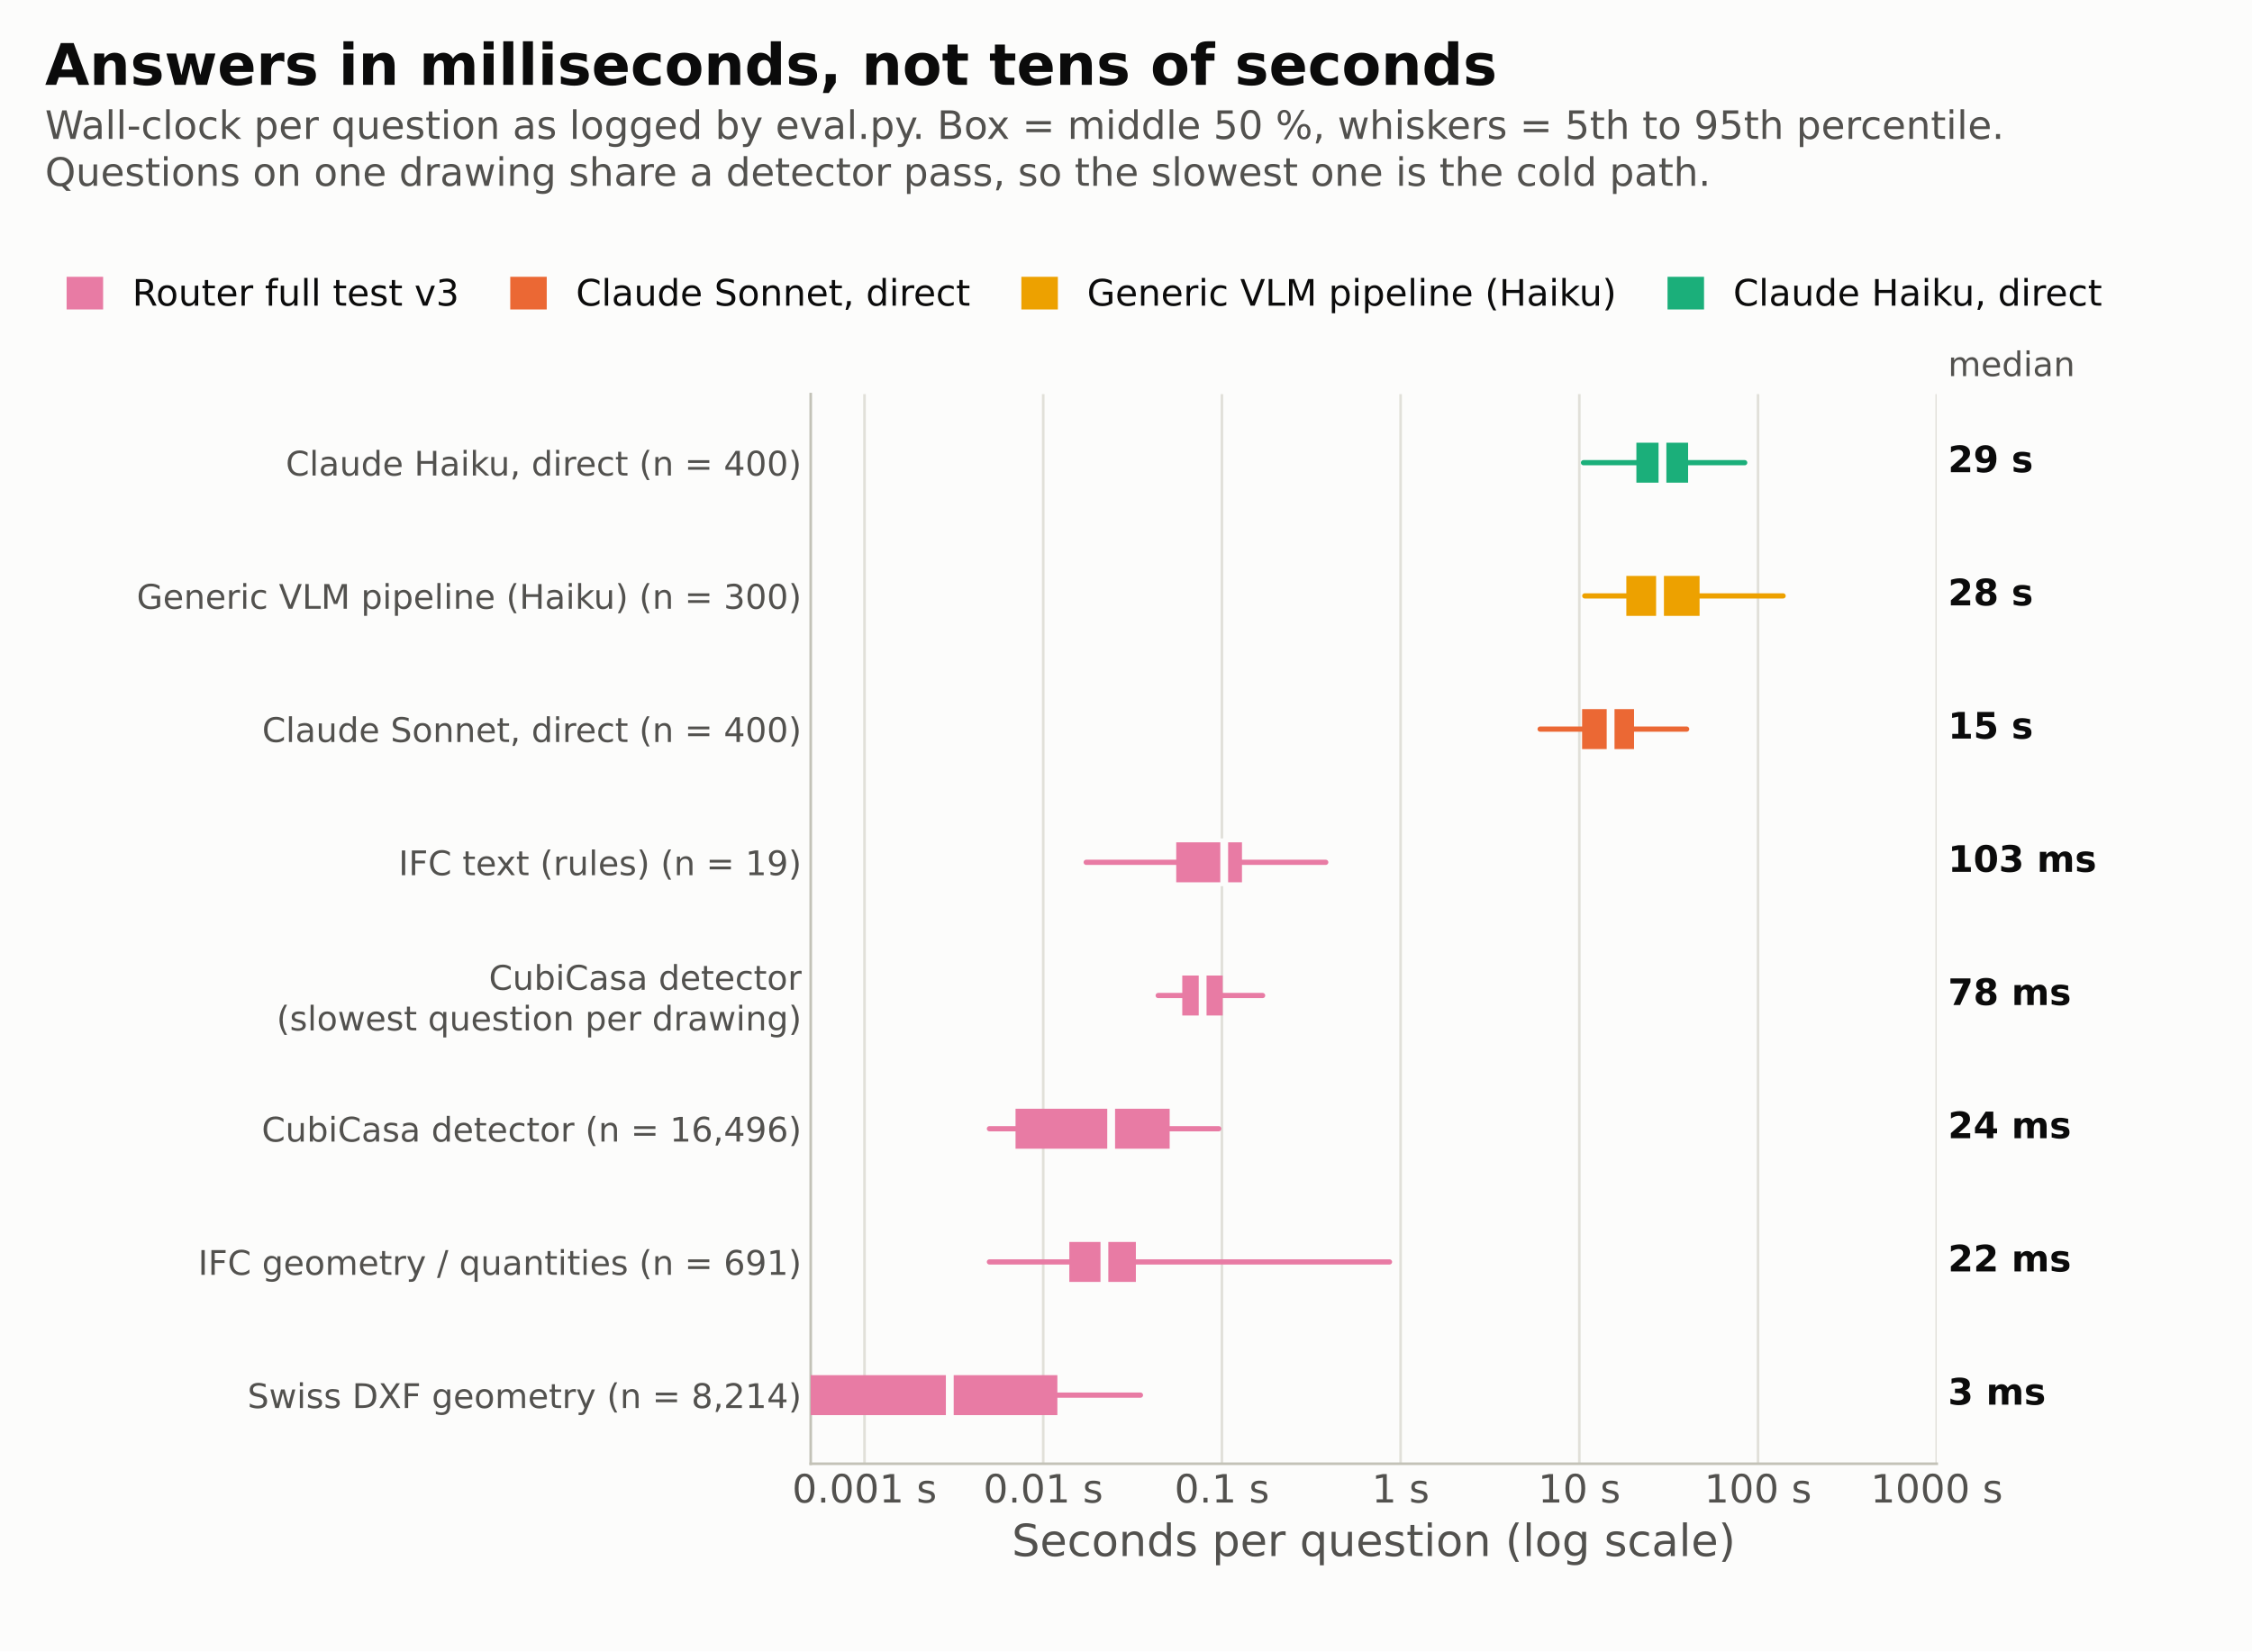
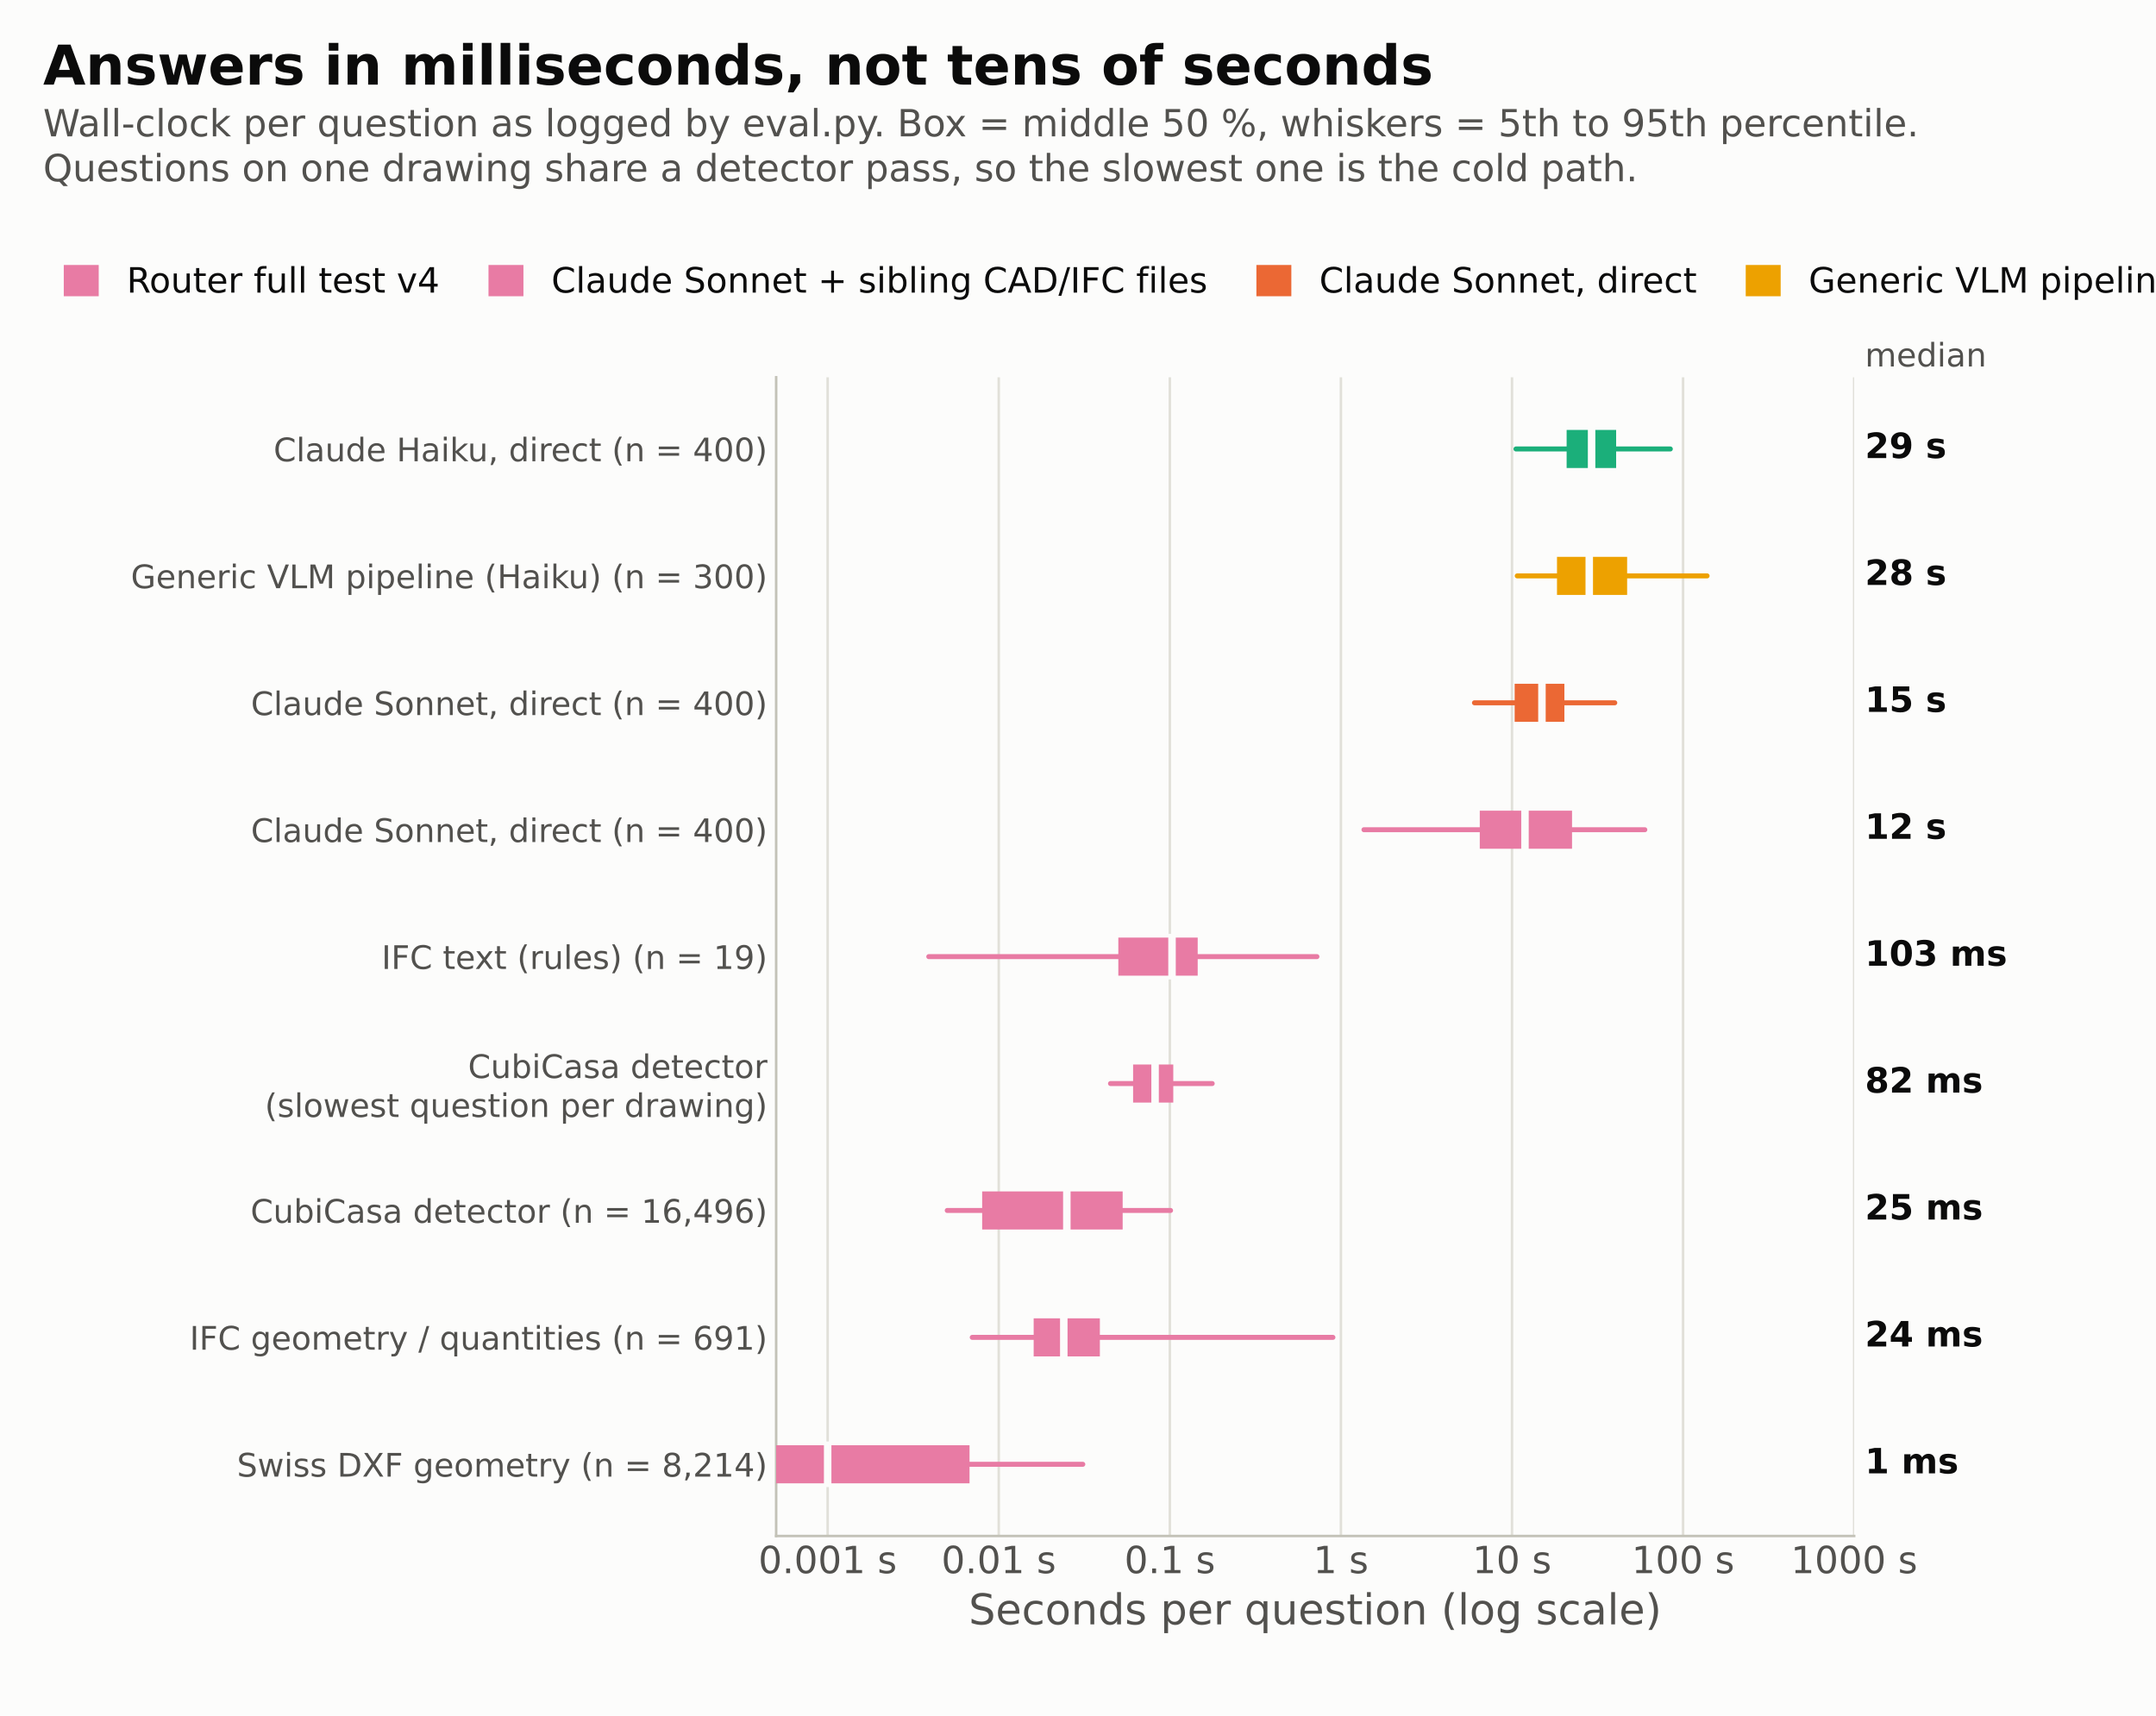
- <svg xmlns="http://www.w3.org/2000/svg" width="864pt" height="633.6pt" viewBox="0 0 864 633.6" version="1.1">
+ <svg xmlns="http://www.w3.org/2000/svg" width="864pt" height="687.6pt" viewBox="0 0 864 687.6" version="1.1">
  <defs>
    <style type="text/css">*{stroke-linejoin: round; stroke-linecap: butt}</style>
  </defs>
  <g id="figure_1">
    <g id="patch_1">
-       <path d="M 0 633.6  L 864 633.6  L 864 0  L 0 0  z " style="fill: #fcfcfb" />
+       <path d="M 0 687.6  L 864 687.6  L 864 0  L 0 0  z " style="fill: #fcfcfb" />
    </g>
    <g id="axes_1">
      <g id="patch_2">
-         <path d="M 311.04 561.6  L 743.04 561.6  L 743.04 151.2  L 311.04 151.2  z " style="fill: #fcfcfb" />
+         <path d="M 311.04 615.6  L 743.04 615.6  L 743.04 151.2  L 311.04 151.2  z " style="fill: #fcfcfb" />
      </g>
      <g id="matplotlib.axis_1">
        <g id="xtick_1">
          <g id="line2d_1">
-             <path d="M 331.679 561.6  L 331.679 151.2  " clip-path="url(#p58e05a57e3)" style="fill: none; stroke: #e1e0d9; stroke-linecap: square" />
+             <path d="M 331.679 615.6  L 331.679 151.2  " clip-path="url(#pb94572adfa)" style="fill: none; stroke: #e1e0d9; stroke-linecap: square" />
          </g>
          <g id="line2d_2" />
          <g id="text_1">
-             <text style="font-size: 15px; font-family: 'DejaVu Sans'; text-anchor: middle; fill: #52514e" x="331.679" y="576.496" transform="rotate(-0 331.6787 576.4965)">0.001 s</text>
+             <text style="font-size: 15px; font-family: 'DejaVu Sans'; text-anchor: middle; fill: #52514e" x="331.679" y="630.496" transform="rotate(-0 331.6787 630.4965)">0.001 s</text>
          </g>
        </g>
        <g id="xtick_2">
          <g id="line2d_3">
-             <path d="M 400.239 561.6  L 400.239 151.2  " clip-path="url(#p58e05a57e3)" style="fill: none; stroke: #e1e0d9; stroke-linecap: square" />
+             <path d="M 400.239 615.6  L 400.239 151.2  " clip-path="url(#pb94572adfa)" style="fill: none; stroke: #e1e0d9; stroke-linecap: square" />
          </g>
          <g id="line2d_4" />
          <g id="text_2">
-             <text style="font-size: 15px; font-family: 'DejaVu Sans'; text-anchor: middle; fill: #52514e" x="400.239" y="576.496" transform="rotate(-0 400.2389 576.4965)">0.01 s</text>
+             <text style="font-size: 15px; font-family: 'DejaVu Sans'; text-anchor: middle; fill: #52514e" x="400.239" y="630.496" transform="rotate(-0 400.2389 630.4965)">0.01 s</text>
          </g>
        </g>
        <g id="xtick_3">
          <g id="line2d_5">
-             <path d="M 468.799 561.6  L 468.799 151.2  " clip-path="url(#p58e05a57e3)" style="fill: none; stroke: #e1e0d9; stroke-linecap: square" />
+             <path d="M 468.799 615.6  L 468.799 151.2  " clip-path="url(#pb94572adfa)" style="fill: none; stroke: #e1e0d9; stroke-linecap: square" />
          </g>
          <g id="line2d_6" />
          <g id="text_3">
-             <text style="font-size: 15px; font-family: 'DejaVu Sans'; text-anchor: middle; fill: #52514e" x="468.799" y="576.496" transform="rotate(-0 468.7991 576.4965)">0.1 s</text>
+             <text style="font-size: 15px; font-family: 'DejaVu Sans'; text-anchor: middle; fill: #52514e" x="468.799" y="630.496" transform="rotate(-0 468.7991 630.4965)">0.1 s</text>
          </g>
        </g>
        <g id="xtick_4">
          <g id="line2d_7">
-             <path d="M 537.359 561.6  L 537.359 151.2  " clip-path="url(#p58e05a57e3)" style="fill: none; stroke: #e1e0d9; stroke-linecap: square" />
+             <path d="M 537.359 615.6  L 537.359 151.2  " clip-path="url(#pb94572adfa)" style="fill: none; stroke: #e1e0d9; stroke-linecap: square" />
          </g>
          <g id="line2d_8" />
          <g id="text_4">
-             <text style="font-size: 15px; font-family: 'DejaVu Sans'; text-anchor: middle; fill: #52514e" x="537.359" y="576.496" transform="rotate(-0 537.3593 576.4965)">1 s</text>
+             <text style="font-size: 15px; font-family: 'DejaVu Sans'; text-anchor: middle; fill: #52514e" x="537.359" y="630.496" transform="rotate(-0 537.3593 630.4965)">1 s</text>
          </g>
        </g>
        <g id="xtick_5">
          <g id="line2d_9">
-             <path d="M 605.92 561.6  L 605.92 151.2  " clip-path="url(#p58e05a57e3)" style="fill: none; stroke: #e1e0d9; stroke-linecap: square" />
+             <path d="M 605.92 615.6  L 605.92 151.2  " clip-path="url(#pb94572adfa)" style="fill: none; stroke: #e1e0d9; stroke-linecap: square" />
          </g>
          <g id="line2d_10" />
          <g id="text_5">
-             <text style="font-size: 15px; font-family: 'DejaVu Sans'; text-anchor: middle; fill: #52514e" x="605.92" y="576.496" transform="rotate(-0 605.9196 576.4965)">10 s</text>
+             <text style="font-size: 15px; font-family: 'DejaVu Sans'; text-anchor: middle; fill: #52514e" x="605.92" y="630.496" transform="rotate(-0 605.9196 630.4965)">10 s</text>
          </g>
        </g>
        <g id="xtick_6">
          <g id="line2d_11">
-             <path d="M 674.48 561.6  L 674.48 151.2  " clip-path="url(#p58e05a57e3)" style="fill: none; stroke: #e1e0d9; stroke-linecap: square" />
+             <path d="M 674.48 615.6  L 674.48 151.2  " clip-path="url(#pb94572adfa)" style="fill: none; stroke: #e1e0d9; stroke-linecap: square" />
          </g>
          <g id="line2d_12" />
          <g id="text_6">
-             <text style="font-size: 15px; font-family: 'DejaVu Sans'; text-anchor: middle; fill: #52514e" x="674.48" y="576.496" transform="rotate(-0 674.4798 576.4965)">100 s</text>
+             <text style="font-size: 15px; font-family: 'DejaVu Sans'; text-anchor: middle; fill: #52514e" x="674.48" y="630.496" transform="rotate(-0 674.4798 630.4965)">100 s</text>
          </g>
        </g>
        <g id="xtick_7">
          <g id="line2d_13">
-             <path d="M 743.04 561.6  L 743.04 151.2  " clip-path="url(#p58e05a57e3)" style="fill: none; stroke: #e1e0d9; stroke-linecap: square" />
+             <path d="M 743.04 615.6  L 743.04 151.2  " clip-path="url(#pb94572adfa)" style="fill: none; stroke: #e1e0d9; stroke-linecap: square" />
          </g>
          <g id="line2d_14" />
          <g id="text_7">
-             <text style="font-size: 15px; font-family: 'DejaVu Sans'; text-anchor: middle; fill: #52514e" x="743.04" y="576.496" transform="rotate(-0 743.04 576.4965)">1000 s</text>
+             <text style="font-size: 15px; font-family: 'DejaVu Sans'; text-anchor: middle; fill: #52514e" x="743.04" y="630.496" transform="rotate(-0 743.04 630.4965)">1000 s</text>
          </g>
        </g>
        <g id="xtick_8">
          <g id="line2d_15" />
        </g>
        <g id="xtick_9">
          <g id="line2d_16" />
        </g>
        <g id="xtick_10">
          <g id="line2d_17" />
        </g>
        <g id="xtick_11">
          <g id="line2d_18" />
        </g>
        <g id="xtick_12">
          <g id="line2d_19" />
        </g>
        <g id="xtick_13">
          <g id="line2d_20" />
        </g>
        <g id="xtick_14">
          <g id="line2d_21" />
        </g>
        <g id="xtick_15">
          <g id="line2d_22" />
        </g>
        <g id="xtick_16">
          <g id="line2d_23" />
        </g>
        <g id="xtick_17">
          <g id="line2d_24" />
        </g>
        <g id="xtick_18">
          <g id="line2d_25" />
        </g>
        <g id="xtick_19">
          <g id="line2d_26" />
        </g>
        <g id="xtick_20">
          <g id="line2d_27" />
        </g>
        <g id="xtick_21">
          <g id="line2d_28" />
        </g>
        <g id="xtick_22">
          <g id="line2d_29" />
        </g>
        <g id="xtick_23">
          <g id="line2d_30" />
        </g>
        <g id="xtick_24">
          <g id="line2d_31" />
        </g>
        <g id="xtick_25">
          <g id="line2d_32" />
        </g>
        <g id="xtick_26">
          <g id="line2d_33" />
        </g>
        <g id="xtick_27">
          <g id="line2d_34" />
        </g>
        <g id="xtick_28">
          <g id="line2d_35" />
        </g>
        <g id="xtick_29">
          <g id="line2d_36" />
        </g>
        <g id="xtick_30">
          <g id="line2d_37" />
        </g>
        <g id="xtick_31">
          <g id="line2d_38" />
        </g>
        <g id="xtick_32">
          <g id="line2d_39" />
        </g>
        <g id="xtick_33">
          <g id="line2d_40" />
        </g>
        <g id="xtick_34">
          <g id="line2d_41" />
        </g>
        <g id="xtick_35">
          <g id="line2d_42" />
        </g>
        <g id="xtick_36">
          <g id="line2d_43" />
        </g>
        <g id="xtick_37">
          <g id="line2d_44" />
        </g>
        <g id="xtick_38">
          <g id="line2d_45" />
        </g>
        <g id="xtick_39">
          <g id="line2d_46" />
        </g>
        <g id="xtick_40">
          <g id="line2d_47" />
        </g>
        <g id="xtick_41">
          <g id="line2d_48" />
        </g>
        <g id="xtick_42">
          <g id="line2d_49" />
        </g>
        <g id="xtick_43">
          <g id="line2d_50" />
        </g>
        <g id="xtick_44">
          <g id="line2d_51" />
        </g>
        <g id="xtick_45">
          <g id="line2d_52" />
        </g>
        <g id="xtick_46">
          <g id="line2d_53" />
        </g>
        <g id="xtick_47">
          <g id="line2d_54" />
        </g>
        <g id="xtick_48">
          <g id="line2d_55" />
        </g>
        <g id="xtick_49">
          <g id="line2d_56" />
        </g>
        <g id="xtick_50">
          <g id="line2d_57" />
        </g>
        <g id="xtick_51">
          <g id="line2d_58" />
        </g>
        <g id="xtick_52">
          <g id="line2d_59" />
        </g>
        <g id="xtick_53">
          <g id="line2d_60" />
        </g>
        <g id="xtick_54">
          <g id="line2d_61" />
        </g>
        <g id="xtick_55">
          <g id="line2d_62" />
        </g>
        <g id="xtick_56">
          <g id="line2d_63" />
        </g>
        <g id="xtick_57">
          <g id="line2d_64" />
        </g>
        <g id="xtick_58">
          <g id="line2d_65" />
        </g>
        <g id="xtick_59">
          <g id="line2d_66" />
        </g>
        <g id="xtick_60">
          <g id="line2d_67" />
        </g>
        <g id="text_8">
-           <text style="font-size: 17px; font-family: 'DejaVu Sans'; text-anchor: middle; fill: #52514e" x="527.04" y="597.017" transform="rotate(-0 527.04 597.0173)">Seconds per question (log scale)</text>
+           <text style="font-size: 17px; font-family: 'DejaVu Sans'; text-anchor: middle; fill: #52514e" x="527.04" y="651.017" transform="rotate(-0 527.04 651.0173)">Seconds per question (log scale)</text>
        </g>
      </g>
      <g id="matplotlib.axis_2">
        <g id="ytick_1">
          <g id="line2d_68" />
          <g id="text_9">
-             <text style="font-size: 13px; font-family: 'DejaVu Sans'; text-anchor: end; fill: #52514e" x="307.54" y="540.218" transform="rotate(-0 307.54 540.2182)">Swiss DXF geometry  (n = 8,214)</text>
+             <text style="font-size: 13px; font-family: 'DejaVu Sans'; text-anchor: end; fill: #52514e" x="307.54" y="591.8" transform="rotate(-0 307.54 591.8001)">Swiss DXF geometry  (n = 8,214)</text>
          </g>
        </g>
        <g id="ytick_2">
          <g id="line2d_69" />
          <g id="text_10">
-             <text style="font-size: 13px; font-family: 'DejaVu Sans'; text-anchor: end; fill: #52514e" x="307.54" y="489.11" transform="rotate(-0 307.54 489.1098)">IFC geometry / quantities  (n = 691)</text>
+             <text style="font-size: 13px; font-family: 'DejaVu Sans'; text-anchor: end; fill: #52514e" x="307.54" y="540.935" transform="rotate(-0 307.54 540.9348)">IFC geometry / quantities  (n = 691)</text>
          </g>
        </g>
        <g id="ytick_3">
          <g id="line2d_70" />
          <g id="text_11">
-             <text style="font-size: 13px; font-family: 'DejaVu Sans'; text-anchor: end; fill: #52514e" x="307.54" y="438.002" transform="rotate(-0 307.54 438.0015)">CubiCasa detector  (n = 16,496)</text>
+             <text style="font-size: 13px; font-family: 'DejaVu Sans'; text-anchor: end; fill: #52514e" x="307.54" y="490.07" transform="rotate(-0 307.54 490.0695)">CubiCasa detector  (n = 16,496)</text>
          </g>
        </g>
        <g id="ytick_4">
          <g id="line2d_71" />
          <g id="text_12">
-             <text style="font-size: 13px; font-family: 'DejaVu Sans'; fill: #52514e" transform="translate(187.5541 379.742)">CubiCasa detector</text>
-             <text style="font-size: 13px; font-family: 'DejaVu Sans'; fill: #52514e" transform="translate(106.105 395.3456)">(slowest question per drawing)</text>
+             <text style="font-size: 13px; font-family: 'DejaVu Sans'; fill: #52514e" transform="translate(187.5541 432.0531)">CubiCasa detector</text>
+             <text style="font-size: 13px; font-family: 'DejaVu Sans'; fill: #52514e" transform="translate(106.105 447.6567)">(slowest question per drawing)</text>
          </g>
        </g>
        <g id="ytick_5">
          <g id="line2d_72" />
          <g id="text_13">
-             <text style="font-size: 13px; font-family: 'DejaVu Sans'; text-anchor: end; fill: #52514e" x="307.54" y="335.785" transform="rotate(-0 307.54 335.7848)">IFC text (rules)  (n = 19)</text>
+             <text style="font-size: 13px; font-family: 'DejaVu Sans'; text-anchor: end; fill: #52514e" x="307.54" y="388.339" transform="rotate(-0 307.54 388.339)">IFC text (rules)  (n = 19)</text>
          </g>
        </g>
        <g id="ytick_6">
          <g id="line2d_73" />
          <g id="text_14">
-             <text style="font-size: 13px; font-family: 'DejaVu Sans'; text-anchor: end; fill: #52514e" x="307.54" y="284.676" transform="rotate(-0 307.54 284.6765)">Claude Sonnet, direct  (n = 400)</text>
+             <text style="font-size: 13px; font-family: 'DejaVu Sans'; text-anchor: end; fill: #52514e" x="307.54" y="337.474" transform="rotate(-0 307.54 337.4737)">Claude Sonnet, direct  (n = 400)</text>
          </g>
        </g>
        <g id="ytick_7">
          <g id="line2d_74" />
          <g id="text_15">
-             <text style="font-size: 13px; font-family: 'DejaVu Sans'; text-anchor: end; fill: #52514e" x="307.54" y="233.568" transform="rotate(-0 307.54 233.5681)">Generic VLM pipeline (Haiku)  (n = 300)</text>
+             <text style="font-size: 13px; font-family: 'DejaVu Sans'; text-anchor: end; fill: #52514e" x="307.54" y="286.608" transform="rotate(-0 307.54 286.6084)">Claude Sonnet, direct  (n = 400)</text>
          </g>
        </g>
        <g id="ytick_8">
          <g id="line2d_75" />
          <g id="text_16">
-             <text style="font-size: 13px; font-family: 'DejaVu Sans'; text-anchor: end; fill: #52514e" x="307.54" y="182.46" transform="rotate(-0 307.54 182.4598)">Claude Haiku, direct  (n = 400)</text>
+             <text style="font-size: 13px; font-family: 'DejaVu Sans'; text-anchor: end; fill: #52514e" x="307.54" y="235.743" transform="rotate(-0 307.54 235.7431)">Generic VLM pipeline (Haiku)  (n = 300)</text>
+           </g>
+         </g>
+         <g id="ytick_9">
+           <g id="line2d_76" />
+           <g id="text_17">
+             <text style="font-size: 13px; font-family: 'DejaVu Sans'; text-anchor: end; fill: #52514e" x="307.54" y="184.878" transform="rotate(-0 307.54 184.8779)">Claude Haiku, direct  (n = 400)</text>
          </g>
        </g>
      </g>
      <g id="patch_3">
-         <path d="M 311.04 561.6  L 311.04 151.2  " style="fill: none; stroke: #c3c2b7; stroke-linejoin: miter; stroke-linecap: square" />
+         <path d="M 311.04 615.6  L 311.04 151.2  " style="fill: none; stroke: #c3c2b7; stroke-linejoin: miter; stroke-linecap: square" />
      </g>
      <g id="patch_4">
-         <path d="M 311.04 561.6  L 743.04 561.6  " style="fill: none; stroke: #c3c2b7; stroke-linejoin: miter; stroke-linecap: square" />
-       </g>
-       <g id="line2d_76">
-         <path d="M 311.04 535.279  L 437.54 535.279  " clip-path="url(#p58e05a57e3)" style="fill: none; stroke: #e87ba4; stroke-width: 2; stroke-linecap: round" />
+         <path d="M 311.04 615.6  L 743.04 615.6  " style="fill: none; stroke: #c3c2b7; stroke-linejoin: miter; stroke-linecap: square" />
+       </g>
+       <g id="line2d_77">
+         <path d="M 311.04 586.861  L 433.927 586.861  " clip-path="url(#pb94572adfa)" style="fill: none; stroke: #e87ba4; stroke-width: 2; stroke-linecap: round" />
      </g>
      <g id="patch_5">
-         <path d="M 311.04 542.945  L 405.668 542.945  L 405.668 527.613  L 311.04 527.613  z " clip-path="url(#p58e05a57e3)" style="fill: #e87ba4" />
-       </g>
-       <g id="text_17">
-         <text style="font-weight: 700; font-size: 14px; font-family: 'DejaVu Sans'; text-anchor: start; fill: #0b0b0b" x="747.36" y="538.916" transform="rotate(-0 747.36 538.9159)">3 ms</text>
-       </g>
-       <g id="line2d_77">
-         <path d="M 379.6 484.171  L 533.093 484.171  " clip-path="url(#p58e05a57e3)" style="fill: none; stroke: #e87ba4; stroke-width: 2; stroke-linecap: round" />
+         <path d="M 311.04 594.491  L 388.536 594.491  L 388.536 579.231  L 311.04 579.231  z " clip-path="url(#pb94572adfa)" style="fill: #e87ba4" />
+       </g>
+       <g id="text_18">
+         <text style="font-weight: 700; font-size: 14px; font-family: 'DejaVu Sans'; text-anchor: start; fill: #0b0b0b" x="747.36" y="590.498" transform="rotate(-0 747.36 590.4978)">1 ms</text>
+       </g>
+       <g id="line2d_78">
+         <path d="M 389.619 535.996  L 534.156 535.996  " clip-path="url(#pb94572adfa)" style="fill: none; stroke: #e87ba4; stroke-width: 2; stroke-linecap: round" />
      </g>
      <g id="patch_6">
-         <path d="M 410.257 491.837  L 435.788 491.837  L 435.788 476.505  L 410.257 476.505  z " clip-path="url(#p58e05a57e3)" style="fill: #e87ba4" />
-       </g>
-       <g id="text_18">
-         <text style="font-weight: 700; font-size: 14px; font-family: 'DejaVu Sans'; text-anchor: start; fill: #0b0b0b" x="747.36" y="487.808" transform="rotate(-0 747.36 487.8076)">22 ms</text>
-       </g>
-       <g id="line2d_78">
-         <path d="M 379.6 433.063  L 467.584 433.063  " clip-path="url(#p58e05a57e3)" style="fill: none; stroke: #e87ba4; stroke-width: 2; stroke-linecap: round" />
+         <path d="M 414.233 543.626  L 440.762 543.626  L 440.762 528.366  L 414.233 528.366  z " clip-path="url(#pb94572adfa)" style="fill: #e87ba4" />
+       </g>
+       <g id="text_19">
+         <text style="font-weight: 700; font-size: 14px; font-family: 'DejaVu Sans'; text-anchor: start; fill: #0b0b0b" x="747.36" y="539.633" transform="rotate(-0 747.36 539.6326)">24 ms</text>
+       </g>
+       <g id="line2d_79">
+         <path d="M 379.6 485.131  L 469.095 485.131  " clip-path="url(#pb94572adfa)" style="fill: none; stroke: #e87ba4; stroke-width: 2; stroke-linecap: round" />
      </g>
      <g id="patch_7">
-         <path d="M 389.619 440.729  L 448.75 440.729  L 448.75 425.396  L 389.619 425.396  z " clip-path="url(#p58e05a57e3)" style="fill: #e87ba4" />
-       </g>
-       <g id="text_19">
-         <text style="font-weight: 700; font-size: 14px; font-family: 'DejaVu Sans'; text-anchor: start; fill: #0b0b0b" x="747.36" y="436.699" transform="rotate(-0 747.36 436.6992)">24 ms</text>
-       </g>
-       <g id="line2d_79">
-         <path d="M 444.354 381.954  L 484.414 381.954  " clip-path="url(#p58e05a57e3)" style="fill: none; stroke: #e87ba4; stroke-width: 2; stroke-linecap: round" />
+         <path d="M 393.595 492.76  L 449.895 492.76  L 449.895 477.501  L 393.595 477.501  z " clip-path="url(#pb94572adfa)" style="fill: #e87ba4" />
+       </g>
+       <g id="text_20">
+         <text style="font-weight: 700; font-size: 14px; font-family: 'DejaVu Sans'; text-anchor: start; fill: #0b0b0b" x="747.36" y="488.767" transform="rotate(-0 747.36 488.7673)">25 ms</text>
+       </g>
+       <g id="line2d_80">
+         <path d="M 445.023 434.265  L 485.783 434.265  " clip-path="url(#pb94572adfa)" style="fill: none; stroke: #e87ba4; stroke-width: 2; stroke-linecap: round" />
      </g>
      <g id="patch_8">
-         <path d="M 453.589 389.62  L 469.095 389.62  L 469.095 374.288  L 453.589 374.288  z " clip-path="url(#p58e05a57e3)" style="fill: #e87ba4" />
-       </g>
-       <g id="text_20">
-         <text style="font-weight: 700; font-size: 14px; font-family: 'DejaVu Sans'; text-anchor: start; fill: #0b0b0b" x="747.36" y="385.591" transform="rotate(-0 747.36 385.5909)">78 ms</text>
-       </g>
-       <g id="line2d_80">
-         <path d="M 416.731 330.846  L 508.627 330.846  " clip-path="url(#p58e05a57e3)" style="fill: none; stroke: #e87ba4; stroke-width: 2; stroke-linecap: round" />
+         <path d="M 454.081 441.895  L 470.181 441.895  L 470.181 426.635  L 454.081 426.635  z " clip-path="url(#pb94572adfa)" style="fill: #e87ba4" />
+       </g>
+       <g id="text_21">
+         <text style="font-weight: 700; font-size: 14px; font-family: 'DejaVu Sans'; text-anchor: start; fill: #0b0b0b" x="747.36" y="437.902" transform="rotate(-0 747.36 437.902)">82 ms</text>
+       </g>
+       <g id="line2d_81">
+         <path d="M 372.202 383.4  L 527.747 383.4  " clip-path="url(#pb94572adfa)" style="fill: none; stroke: #e87ba4; stroke-width: 2; stroke-linecap: round" />
      </g>
      <g id="patch_9">
-         <path d="M 451.268 338.512  L 476.496 338.512  L 476.496 323.18  L 451.268 323.18  z " clip-path="url(#p58e05a57e3)" style="fill: #e87ba4" />
-       </g>
-       <g id="text_21">
-         <text style="font-weight: 700; font-size: 14px; font-family: 'DejaVu Sans'; text-anchor: start; fill: #0b0b0b" x="747.36" y="334.483" transform="rotate(-0 747.36 334.4825)">103 ms</text>
-       </g>
-       <g id="line2d_81">
-         <path d="M 590.881 279.737  L 647.103 279.737  " clip-path="url(#p58e05a57e3)" style="fill: none; stroke: #eb6834; stroke-width: 2; stroke-linecap: round" />
+         <path d="M 448.16 391.03  L 479.965 391.03  L 479.965 375.77  L 448.16 375.77  z " clip-path="url(#pb94572adfa)" style="fill: #e87ba4" />
+       </g>
+       <g id="text_22">
+         <text style="font-weight: 700; font-size: 14px; font-family: 'DejaVu Sans'; text-anchor: start; fill: #0b0b0b" x="747.36" y="387.037" transform="rotate(-0 747.36 387.0367)">103 ms</text>
+       </g>
+       <g id="line2d_82">
+         <path d="M 546.597 332.535  L 659.148 332.535  " clip-path="url(#pb94572adfa)" style="fill: none; stroke: #e87ba4; stroke-width: 2; stroke-linecap: round" />
      </g>
      <g id="patch_10">
-         <path d="M 606.981 287.404  L 626.915 287.404  L 626.915 272.071  L 606.981 272.071  z " clip-path="url(#p58e05a57e3)" style="fill: #eb6834" />
-       </g>
-       <g id="text_22">
-         <text style="font-weight: 700; font-size: 14px; font-family: 'DejaVu Sans'; text-anchor: start; fill: #0b0b0b" x="747.36" y="283.374" transform="rotate(-0 747.36 283.3742)">15 s</text>
-       </g>
-       <g id="line2d_82">
-         <path d="M 608.019 228.629  L 684.103 228.629  " clip-path="url(#p58e05a57e3)" style="fill: none; stroke: #eda100; stroke-width: 2; stroke-linecap: round" />
+         <path d="M 593.008 340.165  L 629.978 340.165  L 629.978 324.905  L 593.008 324.905  z " clip-path="url(#pb94572adfa)" style="fill: #e87ba4" />
+       </g>
+       <g id="text_23">
+         <text style="font-weight: 700; font-size: 14px; font-family: 'DejaVu Sans'; text-anchor: start; fill: #0b0b0b" x="747.36" y="336.171" transform="rotate(-0 747.36 336.1714)">12 s</text>
+       </g>
+       <g id="line2d_83">
+         <path d="M 590.881 281.669  L 647.103 281.669  " clip-path="url(#pb94572adfa)" style="fill: none; stroke: #eb6834; stroke-width: 2; stroke-linecap: round" />
      </g>
      <g id="patch_11">
-         <path d="M 623.956 236.295  L 652.058 236.295  L 652.058 220.963  L 623.956 220.963  z " clip-path="url(#p58e05a57e3)" style="fill: #eda100" />
-       </g>
-       <g id="text_23">
-         <text style="font-weight: 700; font-size: 14px; font-family: 'DejaVu Sans'; text-anchor: start; fill: #0b0b0b" x="747.36" y="232.266" transform="rotate(-0 747.36 232.2659)">28 s</text>
-       </g>
-       <g id="line2d_83">
-         <path d="M 607.519 177.521  L 669.367 177.521  " clip-path="url(#p58e05a57e3)" style="fill: none; stroke: #1baf7a; stroke-width: 2; stroke-linecap: round" />
+         <path d="M 606.981 289.299  L 626.915 289.299  L 626.915 274.04  L 606.981 274.04  z " clip-path="url(#pb94572adfa)" style="fill: #eb6834" />
+       </g>
+       <g id="text_24">
+         <text style="font-weight: 700; font-size: 14px; font-family: 'DejaVu Sans'; text-anchor: start; fill: #0b0b0b" x="747.36" y="285.306" transform="rotate(-0 747.36 285.3062)">15 s</text>
+       </g>
+       <g id="line2d_84">
+         <path d="M 608.019 230.804  L 684.103 230.804  " clip-path="url(#pb94572adfa)" style="fill: none; stroke: #eda100; stroke-width: 2; stroke-linecap: round" />
      </g>
      <g id="patch_12">
-         <path d="M 627.815 185.187  L 647.654 185.187  L 647.654 169.855  L 627.815 169.855  z " clip-path="url(#p58e05a57e3)" style="fill: #1baf7a" />
-       </g>
-       <g id="text_24">
-         <text style="font-weight: 700; font-size: 14px; font-family: 'DejaVu Sans'; text-anchor: start; fill: #0b0b0b" x="747.36" y="181.158" transform="rotate(-0 747.36 181.1575)">29 s</text>
+         <path d="M 623.956 238.434  L 652.058 238.434  L 652.058 223.174  L 623.956 223.174  z " clip-path="url(#pb94572adfa)" style="fill: #eda100" />
      </g>
      <g id="text_25">
-         <text style="font-size: 13px; font-family: 'DejaVu Sans'; text-anchor: start; fill: #52514e" x="747.36" y="144.3" transform="rotate(-0 747.36 144.3004)">median</text>
-       </g>
-       <g id="line2d_84">
-         <path d="M 364.39 542.945  L 364.39 527.613  " clip-path="url(#p58e05a57e3)" style="fill: none; stroke: #fcfcfb; stroke-width: 3; stroke-linecap: square" />
+         <text style="font-weight: 700; font-size: 14px; font-family: 'DejaVu Sans'; text-anchor: start; fill: #0b0b0b" x="747.36" y="234.441" transform="rotate(-0 747.36 234.4409)">28 s</text>
      </g>
      <g id="line2d_85">
-         <path d="M 423.715 491.837  L 423.715 476.505  " clip-path="url(#p58e05a57e3)" style="fill: none; stroke: #fcfcfb; stroke-width: 3; stroke-linecap: square" />
+         <path d="M 607.519 179.939  L 669.367 179.939  " clip-path="url(#pb94572adfa)" style="fill: none; stroke: #1baf7a; stroke-width: 2; stroke-linecap: round" />
+       </g>
+       <g id="patch_13">
+         <path d="M 627.815 187.569  L 647.654 187.569  L 647.654 172.309  L 627.815 172.309  z " clip-path="url(#pb94572adfa)" style="fill: #1baf7a" />
+       </g>
+       <g id="text_26">
+         <text style="font-weight: 700; font-size: 14px; font-family: 'DejaVu Sans'; text-anchor: start; fill: #0b0b0b" x="747.36" y="183.576" transform="rotate(-0 747.36 183.5756)">29 s</text>
+       </g>
+       <g id="text_27">
+         <text style="font-size: 13px; font-family: 'DejaVu Sans'; text-anchor: start; fill: #52514e" x="747.36" y="146.876" transform="rotate(-0 747.36 146.8765)">median</text>
      </g>
      <g id="line2d_86">
-         <path d="M 426.306 440.729  L 426.306 425.396  " clip-path="url(#p58e05a57e3)" style="fill: none; stroke: #fcfcfb; stroke-width: 3; stroke-linecap: square" />
+         <path d="M 331.679 594.491  L 331.679 579.231  " clip-path="url(#pb94572adfa)" style="fill: none; stroke: #fcfcfb; stroke-width: 3; stroke-linecap: square" />
      </g>
      <g id="line2d_87">
-         <path d="M 461.401 389.62  L 461.401 374.288  " clip-path="url(#p58e05a57e3)" style="fill: none; stroke: #fcfcfb; stroke-width: 3; stroke-linecap: square" />
+         <path d="M 426.306 543.626  L 426.306 528.366  " clip-path="url(#pb94572adfa)" style="fill: none; stroke: #fcfcfb; stroke-width: 3; stroke-linecap: square" />
      </g>
      <g id="line2d_88">
-         <path d="M 469.679 338.512  L 469.679 323.18  " clip-path="url(#p58e05a57e3)" style="fill: none; stroke: #fcfcfb; stroke-width: 3; stroke-linecap: square" />
+         <path d="M 427.522 492.76  L 427.522 477.501  " clip-path="url(#pb94572adfa)" style="fill: none; stroke: #fcfcfb; stroke-width: 3; stroke-linecap: square" />
      </g>
      <g id="line2d_89">
-         <path d="M 617.921 287.404  L 617.921 272.071  " clip-path="url(#p58e05a57e3)" style="fill: none; stroke: #fcfcfb; stroke-width: 3; stroke-linecap: square" />
+         <path d="M 462.89 441.895  L 462.89 426.635  " clip-path="url(#pb94572adfa)" style="fill: none; stroke: #fcfcfb; stroke-width: 3; stroke-linecap: square" />
      </g>
      <g id="line2d_90">
-         <path d="M 636.879 236.295  L 636.879 220.963  " clip-path="url(#p58e05a57e3)" style="fill: none; stroke: #fcfcfb; stroke-width: 3; stroke-linecap: square" />
+         <path d="M 469.679 391.03  L 469.679 375.77  " clip-path="url(#pb94572adfa)" style="fill: none; stroke: #fcfcfb; stroke-width: 3; stroke-linecap: square" />
      </g>
      <g id="line2d_91">
-         <path d="M 637.82 185.187  L 637.82 169.855  " clip-path="url(#p58e05a57e3)" style="fill: none; stroke: #fcfcfb; stroke-width: 3; stroke-linecap: square" />
+         <path d="M 611.123 340.165  L 611.123 324.905  " clip-path="url(#pb94572adfa)" style="fill: none; stroke: #fcfcfb; stroke-width: 3; stroke-linecap: square" />
+       </g>
+       <g id="line2d_92">
+         <path d="M 617.921 289.299  L 617.921 274.04  " clip-path="url(#pb94572adfa)" style="fill: none; stroke: #fcfcfb; stroke-width: 3; stroke-linecap: square" />
+       </g>
+       <g id="line2d_93">
+         <path d="M 636.879 238.434  L 636.879 223.174  " clip-path="url(#pb94572adfa)" style="fill: none; stroke: #fcfcfb; stroke-width: 3; stroke-linecap: square" />
+       </g>
+       <g id="line2d_94">
+         <path d="M 637.82 187.569  L 637.82 172.309  " clip-path="url(#pb94572adfa)" style="fill: none; stroke: #fcfcfb; stroke-width: 3; stroke-linecap: square" />
      </g>
    </g>
-     <g id="text_26">
-       <text style="font-weight: 700; font-size: 22px; font-family: 'DejaVu Sans'; text-anchor: start; fill: #0b0b0b" x="17.28" y="32.557" transform="rotate(-0 17.28 32.55656)">Answers in milliseconds, not tens of seconds</text>
+     <g id="text_28">
+       <text style="font-weight: 700; font-size: 22px; font-family: 'DejaVu Sans'; text-anchor: start; fill: #0b0b0b" x="17.28" y="33.907" transform="rotate(-0 17.28 33.90656)">Answers in milliseconds, not tens of seconds</text>
    </g>
-     <g id="text_27">
-       <text style="font-size: 15px; font-family: 'DejaVu Sans'; fill: #52514e" transform="translate(17.28 53.29112)">Wall-clock per question as logged by eval.py. Box = middle 50 %, whiskers = 5th to 95th percentile.</text>
-       <text style="font-size: 15px; font-family: 'DejaVu Sans'; fill: #52514e" transform="translate(17.28 71.29522)">Questions on one drawing share a detector pass, so the slowest one is the cold path.</text>
+     <g id="text_29">
+       <text style="font-size: 15px; font-family: 'DejaVu Sans'; fill: #52514e" transform="translate(17.28 54.64112)">Wall-clock per question as logged by eval.py. Box = middle 50 %, whiskers = 5th to 95th percentile.</text>
+       <text style="font-size: 15px; font-family: 'DejaVu Sans'; fill: #52514e" transform="translate(17.28 72.64522)">Questions on one drawing share a detector pass, so the slowest one is the cold path.</text>
    </g>
    <g id="legend_1">
-       <g id="patch_13">
+       <g id="patch_14">
        <path d="M 25.56 118.73  L 39.56 118.73  L 39.56 106.2  L 25.56 106.2  z " style="fill: #e87ba4" />
      </g>
-       <g id="text_28">
-         <text style="font-size: 14px; font-family: 'DejaVu Sans'; text-anchor: start; fill: #0b0b0b" x="50.76" y="117.26" transform="rotate(-0 50.76 117.26)">Router full test v3</text>
-       </g>
-       <g id="patch_14">
-         <path d="M 195.763 118.73  L 209.763 118.73  L 209.763 106.2  L 195.763 106.2  z " style="fill: #eb6834" />
-       </g>
-       <g id="text_29">
-         <text style="font-size: 14px; font-family: 'DejaVu Sans'; text-anchor: start; fill: #0b0b0b" x="220.963" y="117.26" transform="rotate(-0 220.9628 117.26)">Claude Sonnet, direct</text>
+       <g id="text_30">
+         <text style="font-size: 14px; font-family: 'DejaVu Sans'; text-anchor: start; fill: #0b0b0b" x="50.76" y="117.26" transform="rotate(-0 50.76 117.26)">Router full test v4</text>
      </g>
      <g id="patch_15">
-         <path d="M 391.857 118.73  L 405.857 118.73  L 405.857 106.2  L 391.857 106.2  z " style="fill: #eda100" />
-       </g>
-       <g id="text_30">
-         <text style="font-size: 14px; font-family: 'DejaVu Sans'; text-anchor: start; fill: #0b0b0b" x="417.057" y="117.26" transform="rotate(-0 417.0569 117.26)">Generic VLM pipeline (Haiku)</text>
+         <path d="M 195.763 118.73  L 209.763 118.73  L 209.763 106.2  L 195.763 106.2  z " style="fill: #e87ba4" />
+       </g>
+       <g id="text_31">
+         <text style="font-size: 14px; font-family: 'DejaVu Sans'; text-anchor: start; fill: #0b0b0b" x="220.963" y="117.26" transform="rotate(-0 220.9628 117.26)">Claude Sonnet + sibling CAD/IFC files</text>
      </g>
      <g id="patch_16">
-         <path d="M 639.768 118.73  L 653.768 118.73  L 653.768 106.2  L 639.768 106.2  z " style="fill: #1baf7a" />
-       </g>
-       <g id="text_31">
-         <text style="font-size: 14px; font-family: 'DejaVu Sans'; text-anchor: start; fill: #0b0b0b" x="664.968" y="117.26" transform="rotate(-0 664.9684 117.26)">Claude Haiku, direct</text>
+         <path d="M 503.494 118.73  L 517.494 118.73  L 517.494 106.2  L 503.494 106.2  z " style="fill: #eb6834" />
+       </g>
+       <g id="text_32">
+         <text style="font-size: 14px; font-family: 'DejaVu Sans'; text-anchor: start; fill: #0b0b0b" x="528.694" y="117.26" transform="rotate(-0 528.6938 117.26)">Claude Sonnet, direct</text>
+       </g>
+       <g id="patch_17">
+         <path d="M 699.588 118.73  L 713.588 118.73  L 713.588 106.2  L 699.588 106.2  z " style="fill: #eda100" />
+       </g>
+       <g id="text_33">
+         <text style="font-size: 14px; font-family: 'DejaVu Sans'; text-anchor: start; fill: #0b0b0b" x="724.788" y="117.26" transform="rotate(-0 724.7878 117.26)">Generic VLM pipeline (Haiku)</text>
+       </g>
+       <g id="patch_18">
+         <path d="M 947.499 118.73  L 961.499 118.73  L 961.499 106.2  L 947.499 106.2  z " style="fill: #1baf7a" />
+       </g>
+       <g id="text_34">
+         <text style="font-size: 14px; font-family: 'DejaVu Sans'; text-anchor: start; fill: #0b0b0b" x="972.699" y="117.26" transform="rotate(-0 972.6994 117.26)">Claude Haiku, direct</text>
      </g>
    </g>
  </g>
  <defs>
-     <clipPath id="p58e05a57e3">
-       <rect x="311.04" y="151.2" width="432" height="410.4" />
+     <clipPath id="pb94572adfa">
+       <rect x="311.04" y="151.2" width="432" height="464.4" />
    </clipPath>
  </defs>
</svg>
